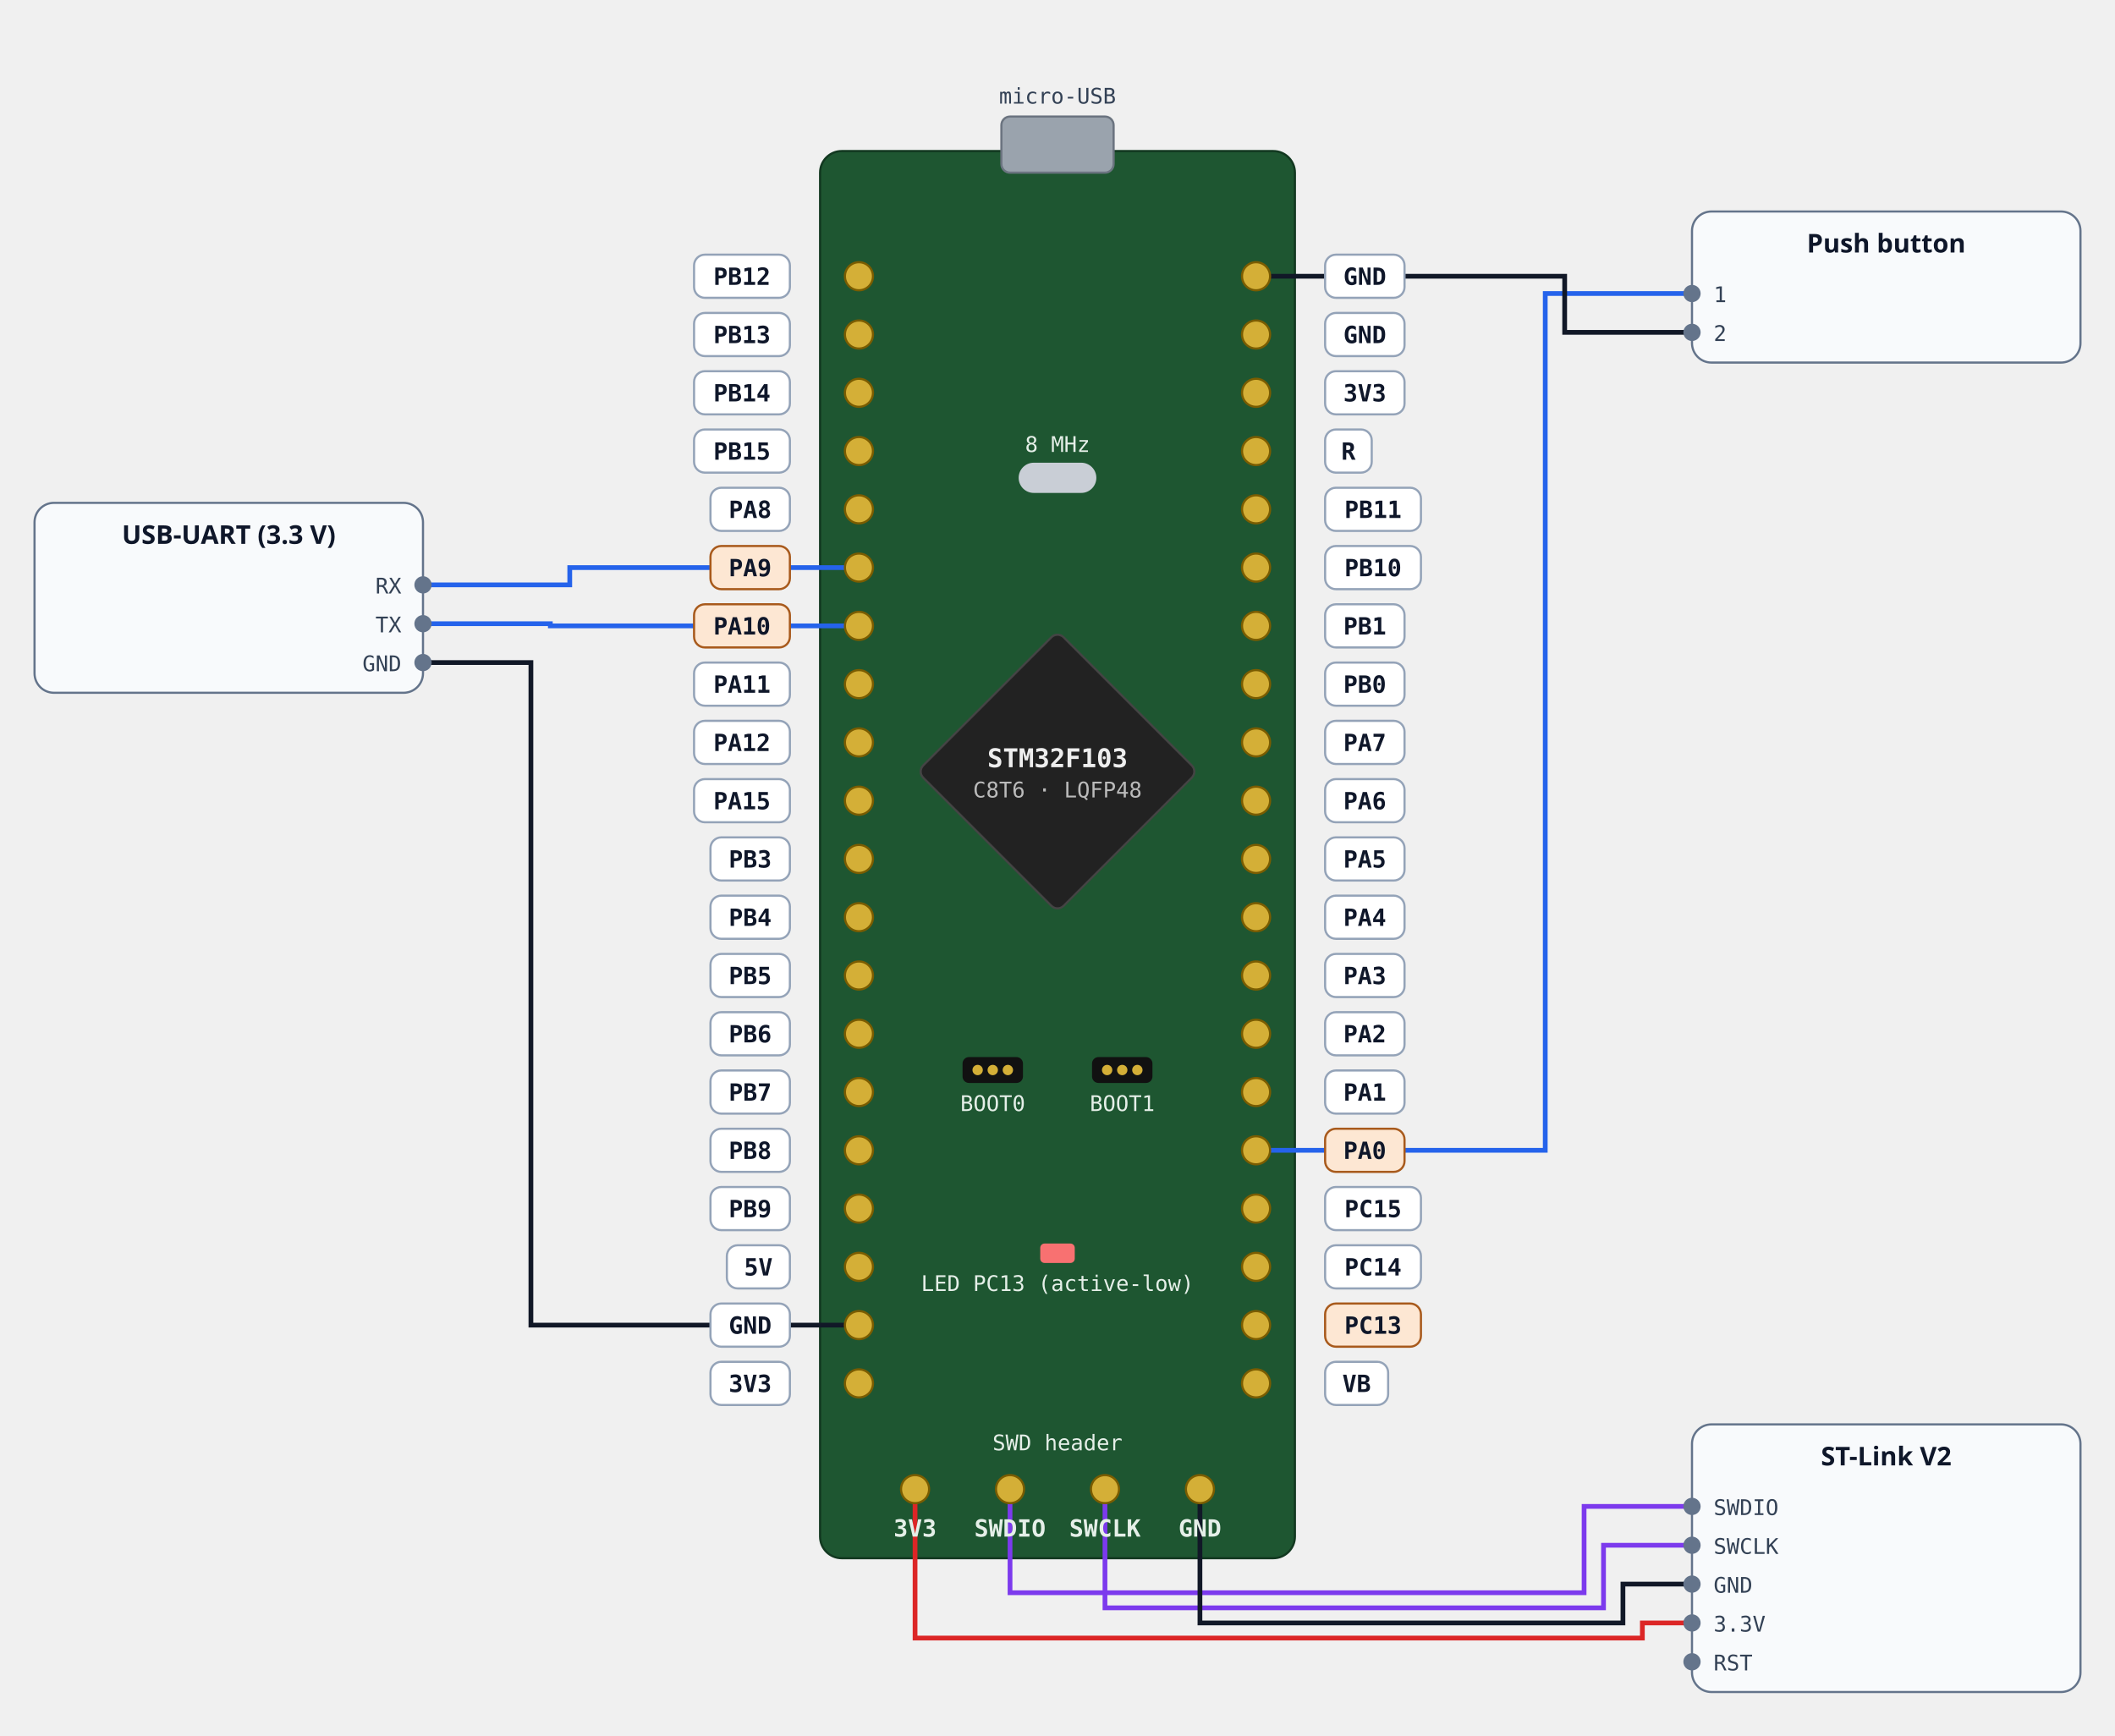
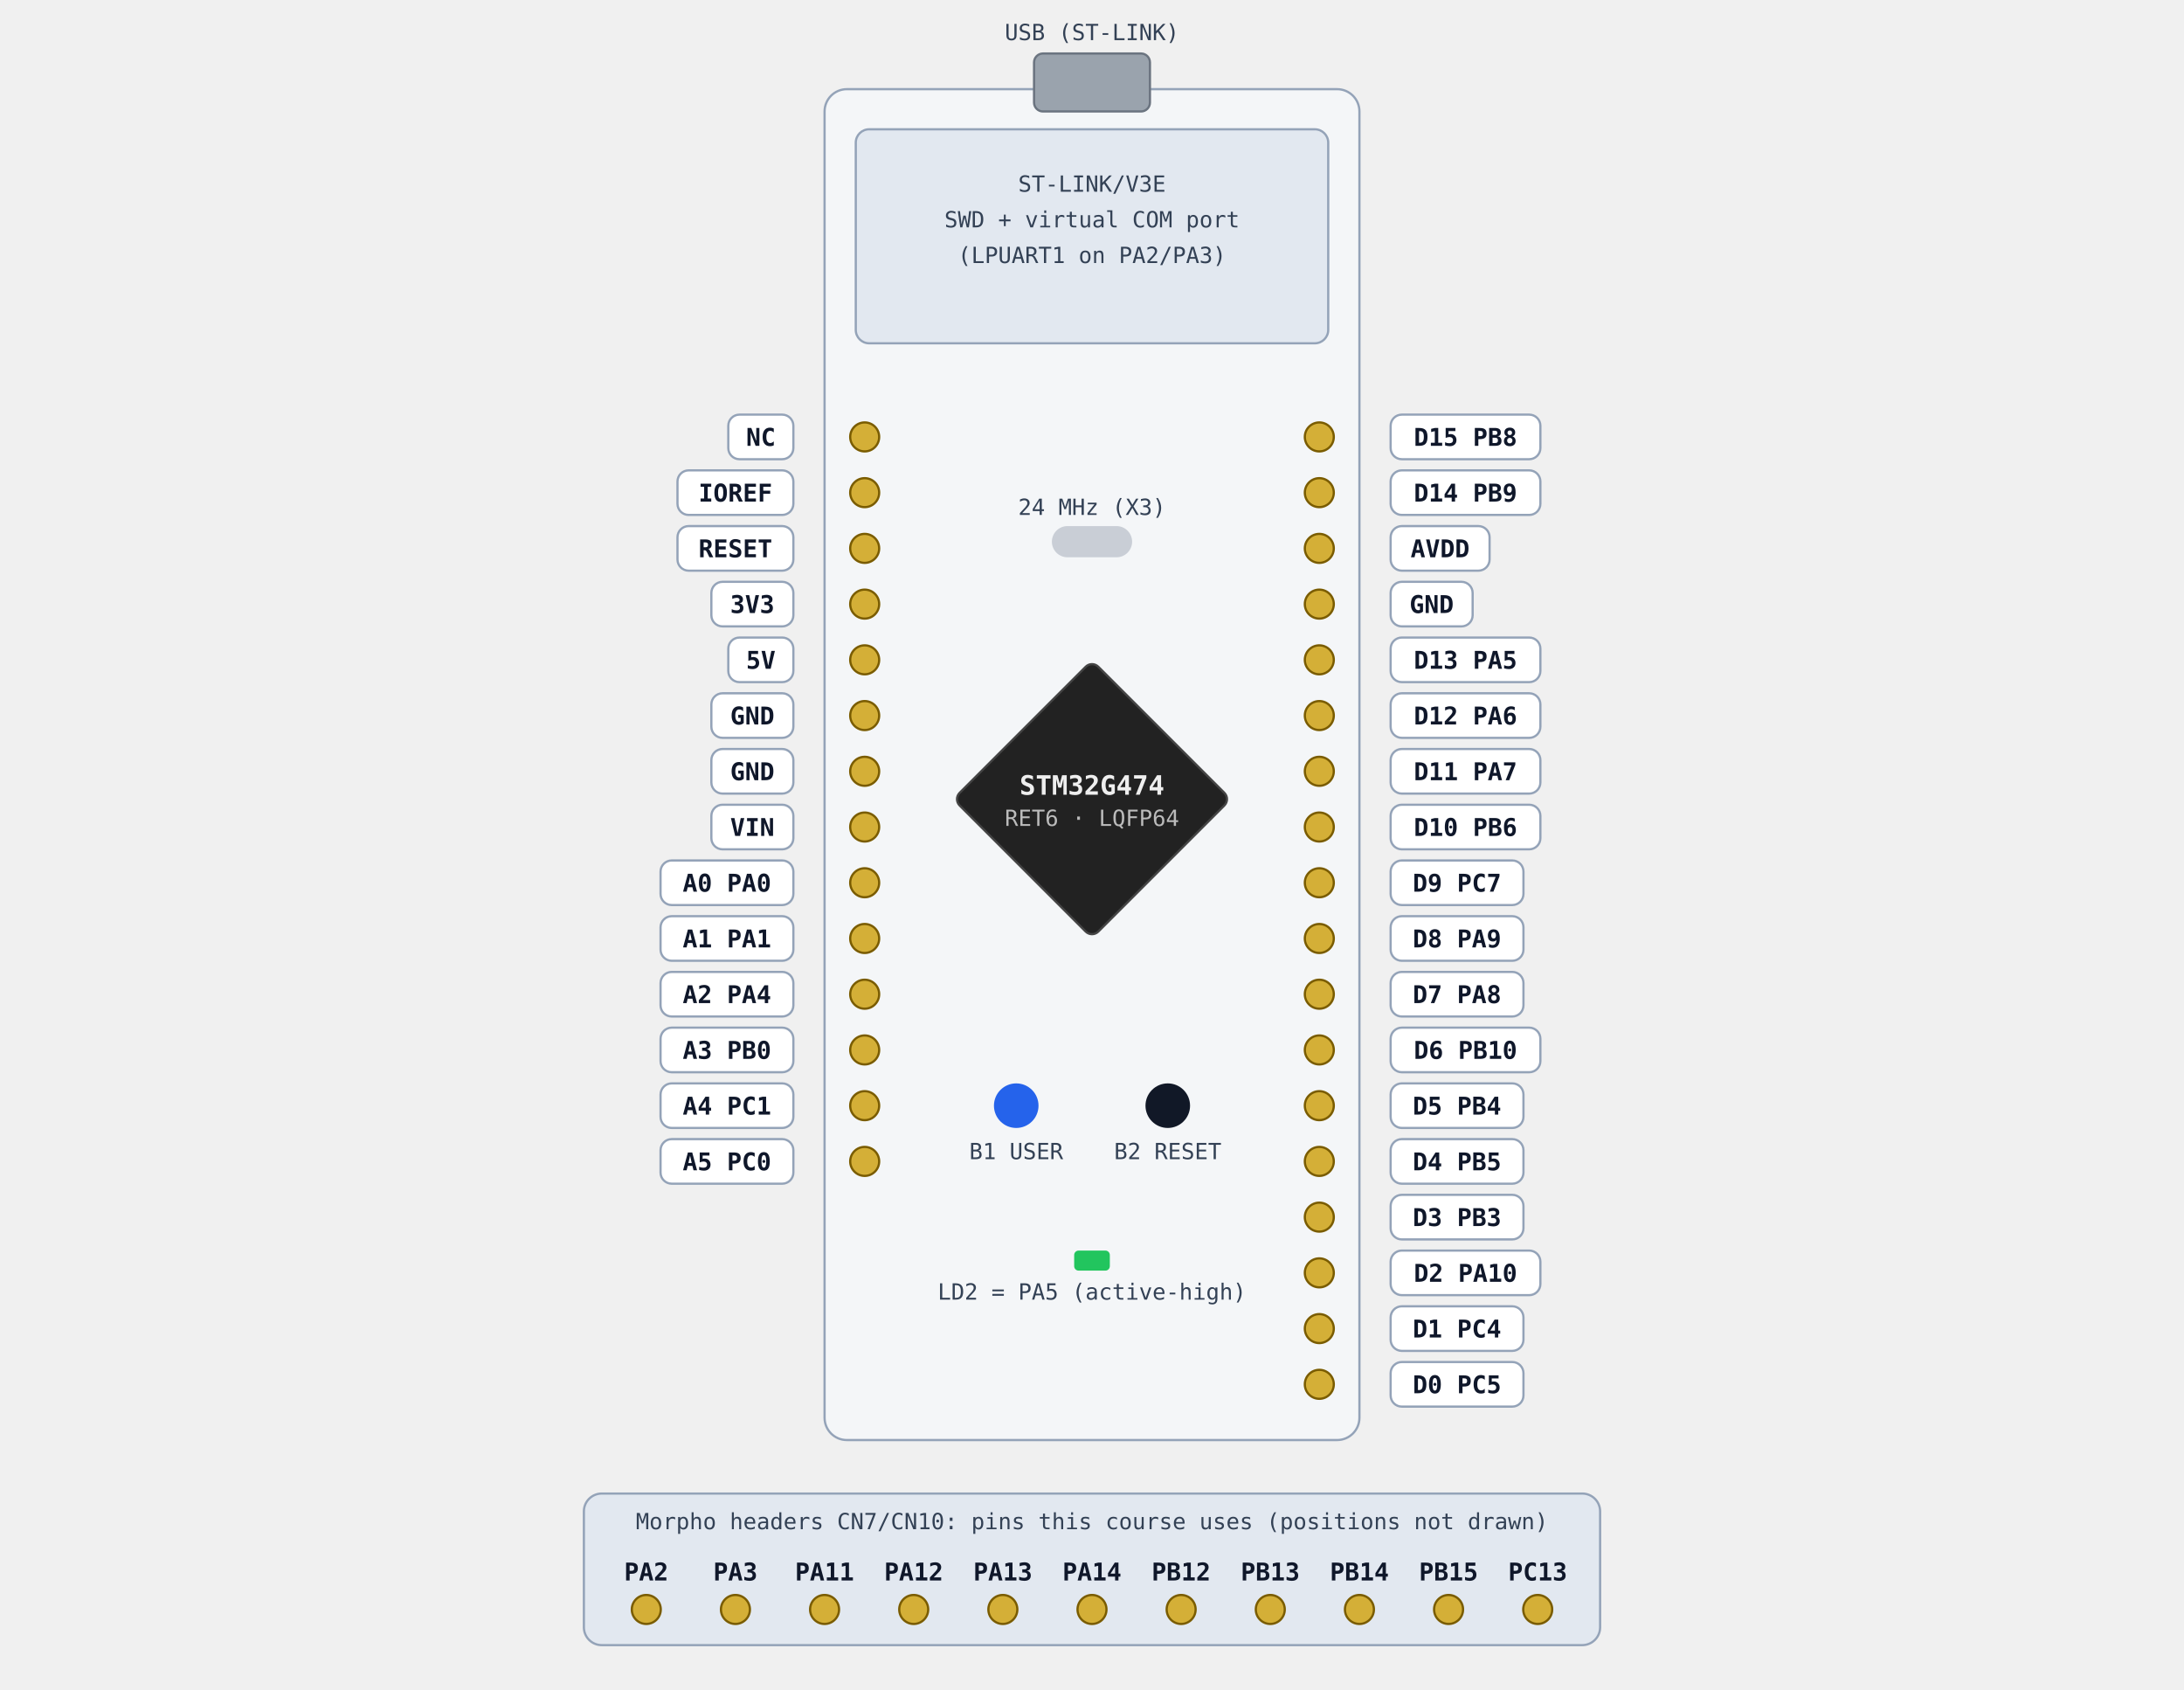
- <svg xmlns="http://www.w3.org/2000/svg" class="po-svg" viewBox="0 0 980 804" role="img" aria-label="Example 12: USB-UART for updates, optional button on PA0 (stay in the bootloader)">
-   <style>text{font-family:Inter,Segoe UI,Arial,sans-serif}.po-board{fill:#1e5631;stroke:#123820}.po-usb{fill:#9aa3ad;stroke:#6b7480}
+ <svg xmlns="http://www.w3.org/2000/svg" class="po-svg" viewBox="0 0 980 758" role="img" aria-label="Example 12: updates over the virtual COM port; hold B1 at reset to stay in the bootloader">
+   <style>text{font-family:Inter,Segoe UI,Arial,sans-serif}.po-board{fill:#f4f6f8;stroke:#94a3b8}.po-usb{fill:#9aa3ad;stroke:#6b7480}
+ .po-stlink,.po-morpho{fill:#e2e8f0;stroke:#94a3b8}.po-btn.b1{fill:#2563eb}.po-btn.b2{fill:#111827}
.po-chip{fill:#222;stroke:#444}.po-chip-lbl{fill:#eee;font:700 12px monospace}.po-chip-sub{fill:#bbb;font:10px monospace}
- .po-xtal{fill:#c9ced6}.po-jumper rect{fill:#111}.po-jumper circle{fill:#d4af37}.po-led rect{fill:#f87171}
- .po-part-lbl{fill:#e5efe8;font:10px monospace}.po-usb-lbl{fill:#334155;font:10px monospace}.po-name.po-swd{fill:#e5efe8}.po-dot{fill:#d4af37;stroke:#7a5c00}.po-tag{fill:#fff;stroke:#94a3b8}
+ .po-xtal{fill:#c9ced6}.po-led rect{fill:#22c55e}
+ .po-part-lbl{fill:#334155;font:10px monospace}.po-usb-lbl{fill:#334155;font:10px monospace}.po-name.po-swd{fill:#0f172a}.po-dot{fill:#d4af37;stroke:#7a5c00}.po-tag{fill:#fff;stroke:#94a3b8}
.po-name{fill:#0f172a;font:700 11px monospace}.po-fn{fill:#475569;font:10px monospace}.po-pin.hl .po-tag{fill:#fde7d3;stroke:#a85a1c}
.po-ext rect{fill:#f8fafc;stroke:#64748b}.po-ext-title{fill:#0f172a;font:700 12px sans-serif}.po-ext-pin{fill:#64748b}
.po-ext-lbl{fill:#334155;font:10px monospace}.po-wire{fill:none;stroke-width:2.2;stroke:#2563eb}.po-wire.k-power{stroke:#dc2626}
.po-wire.k-ground{stroke:#111827}.po-wire.k-swd{stroke:#7c3aed}</style>
-   <rect class="po-board" x="380" y="70" width="220" height="652" rx="10" />
-   <rect class="po-usb" x="464" y="54" width="52" height="26" rx="4" />
-   <text class="po-usb-lbl" x="490" y="48" text-anchor="middle">micro-USB</text>
-   <g transform="rotate(45 490 357.5)">
-     <rect class="po-chip" x="444" y="311.5" width="92" height="92" rx="4" />
-   </g>
-   <text class="po-chip-lbl" x="490" y="355.5" text-anchor="middle">STM32F103</text>
-   <text class="po-chip-sub" x="490" y="369.5" text-anchor="middle">C8T6 · LQFP48</text>
-   <rect class="po-xtal" x="472" y="214.4" width="36" height="14" rx="7" />
-   <text class="po-part-lbl" x="490" y="209.4" text-anchor="middle">8 MHz</text>
-   <g class="po-jumper">
-     <rect x="446" y="489.8" width="28" height="12" rx="3" />
-     <circle cx="453" cy="495.8" r="2.4" />
-     <circle cx="460" cy="495.8" r="2.4" />
-     <circle cx="467" cy="495.8" r="2.4" />
-   </g>
-   <text class="po-part-lbl" x="460" y="514.8" text-anchor="middle">BOOT0</text>
-   <g class="po-jumper">
-     <rect x="506" y="489.8" width="28" height="12" rx="3" />
-     <circle cx="513" cy="495.8" r="2.4" />
-     <circle cx="520" cy="495.8" r="2.4" />
-     <circle cx="527" cy="495.8" r="2.4" />
-   </g>
-   <text class="po-part-lbl" x="520" y="514.8" text-anchor="middle">BOOT1</text>
+   <rect class="po-board" x="370" y="40" width="240" height="606" rx="10" />
+   <rect class="po-usb" x="464" y="24" width="52" height="26" rx="4" />
+   <text class="po-usb-lbl" x="490" y="18" text-anchor="middle">USB (ST-LINK)</text>
+   <rect class="po-stlink" x="384" y="58" width="212" height="96" rx="6" />
+   <text class="po-part-lbl" x="490" y="86" text-anchor="middle">ST-LINK/V3E</text>
+   <text class="po-part-lbl" x="490" y="102" text-anchor="middle">SWD + virtual COM port</text>
+   <text class="po-part-lbl" x="490" y="118" text-anchor="middle">(LPUART1 on PA2/PA3)</text>
+   <g transform="rotate(45 490 358.5)">
+     <rect class="po-chip" x="446" y="314.5" width="88" height="88" rx="4" />
+   </g>
+   <text class="po-chip-lbl" x="490" y="356.5" text-anchor="middle">STM32G474</text>
+   <text class="po-chip-sub" x="490" y="370.5" text-anchor="middle">RET6 · LQFP64</text>
+   <rect class="po-xtal" x="472" y="236" width="36" height="14" rx="7" />
+   <text class="po-part-lbl" x="490" y="231" text-anchor="middle">24 MHz (X3)</text>
+   <circle class="po-btn b1" cx="456" cy="496" r="10" />
+   <text class="po-part-lbl" x="456" y="520" text-anchor="middle">B1 USER</text>
+   <circle class="po-btn b2" cx="524" cy="496" r="10" />
+   <text class="po-part-lbl" x="524" y="520" text-anchor="middle">B2 RESET</text>
  <g class="po-led">
-     <rect x="482" y="576.2" width="16" height="9" rx="2" />
-   </g>
-   <text class="po-part-lbl" x="490" y="598.2" text-anchor="middle">LED PC13 (active-low)</text>
-   <text class="po-part-lbl" x="490" y="672" text-anchor="middle">SWD header</text>
-   <path class="po-wire k-signal" d="M398,263 H264 V271 H196" />
-   <path class="po-wire k-signal" d="M398,290 H255 V289 H196" />
-   <path class="po-wire k-ground" d="M398,614 H246 V307 H196" />
-   <path class="po-wire k-signal" d="M582,533 H716 V136 H784" />
-   <path class="po-wire k-ground" d="M582,128 H725 V154 H784" />
-   <path class="po-wire k-swd" d="M468,690 V738 H734 V698 H784" />
-   <path class="po-wire k-swd" d="M512,690 V745 H743 V716 H784" />
-   <path class="po-wire k-ground" d="M556,690 V752 H752 V734 H784" />
-   <path class="po-wire k-power" d="M424,690 V759 H761 V752 H784" />
-   <g class="po-pin c-ft" data-pin="PB12" tabindex="0" role="button" aria-label="PB12" data-tip="PB12 — SPI2_NSS, I2C2_SMBA, USART3_CK, TIM1_BKIN">
-     <circle class="po-dot" cx="398" cy="128" r="6.5" />
-     <rect class="po-tag" x="321.6" y="118" width="44.4" height="20" rx="5" />
-     <text class="po-name" x="343.8" y="132" text-anchor="middle">PB12</text>
-   </g>
-   <g class="po-pin c-ft" data-pin="PB13" tabindex="0" role="button" aria-label="PB13" data-tip="PB13 — SPI2_SCK, USART3_CTS, TIM1_CH1N">
-     <circle class="po-dot" cx="398" cy="155" r="6.5" />
-     <rect class="po-tag" x="321.6" y="145" width="44.4" height="20" rx="5" />
-     <text class="po-name" x="343.8" y="159" text-anchor="middle">PB13</text>
-   </g>
-   <g class="po-pin c-ft" data-pin="PB14" tabindex="0" role="button" aria-label="PB14" data-tip="PB14 — SPI2_MISO, USART3_RTS, TIM1_CH2N">
-     <circle class="po-dot" cx="398" cy="182" r="6.5" />
-     <rect class="po-tag" x="321.6" y="172" width="44.4" height="20" rx="5" />
-     <text class="po-name" x="343.8" y="186" text-anchor="middle">PB14</text>
-   </g>
-   <g class="po-pin c-ft" data-pin="PB15" tabindex="0" role="button" aria-label="PB15" data-tip="PB15 — SPI2_MOSI, TIM1_CH3N">
-     <circle class="po-dot" cx="398" cy="209" r="6.5" />
-     <rect class="po-tag" x="321.6" y="199" width="44.4" height="20" rx="5" />
-     <text class="po-name" x="343.8" y="213" text-anchor="middle">PB15</text>
-   </g>
-   <g class="po-pin c-ft" data-pin="PA8" tabindex="0" role="button" aria-label="PA8" data-tip="PA8 — USART1_CK, TIM1_CH1, MCO">
-     <circle class="po-dot" cx="398" cy="236" r="6.5" />
-     <rect class="po-tag" x="329.2" y="226" width="36.8" height="20" rx="5" />
-     <text class="po-name" x="347.6" y="240" text-anchor="middle">PA8</text>
-   </g>
-   <g class="po-pin c-ft hl" data-pin="PA9" tabindex="0" role="button" aria-label="PA9" data-tip="PA9 — USART1_TX, TIM1_CH2">
-     <circle class="po-dot" cx="398" cy="263" r="6.5" />
-     <rect class="po-tag" x="329.2" y="253" width="36.8" height="20" rx="5" />
-     <text class="po-name" x="347.6" y="267" text-anchor="middle">PA9</text>
-   </g>
-   <g class="po-pin c-ft hl" data-pin="PA10" tabindex="0" role="button" aria-label="PA10" data-tip="PA10 — USART1_RX, TIM1_CH3">
-     <circle class="po-dot" cx="398" cy="290" r="6.5" />
-     <rect class="po-tag" x="321.6" y="280" width="44.4" height="20" rx="5" />
-     <text class="po-name" x="343.8" y="294" text-anchor="middle">PA10</text>
-   </g>
-   <g class="po-pin c-ft" data-pin="PA11" tabindex="0" role="button" aria-label="PA11" data-tip="PA11 — USART1_CTS, USBDM, CAN_RX, TIM1_CH4">
-     <circle class="po-dot" cx="398" cy="317" r="6.5" />
-     <rect class="po-tag" x="321.6" y="307" width="44.4" height="20" rx="5" />
-     <text class="po-name" x="343.8" y="321" text-anchor="middle">PA11</text>
-   </g>
-   <g class="po-pin c-ft" data-pin="PA12" tabindex="0" role="button" aria-label="PA12" data-tip="PA12 — USART1_RTS, USBDP, CAN_TX, TIM1_ETR">
-     <circle class="po-dot" cx="398" cy="344" r="6.5" />
-     <rect class="po-tag" x="321.6" y="334" width="44.4" height="20" rx="5" />
-     <text class="po-name" x="343.8" y="348" text-anchor="middle">PA12</text>
-   </g>
-   <g class="po-pin c-ft" data-pin="PA15" tabindex="0" role="button" aria-label="PA15" data-tip="PA15 — JTDI">
-     <circle class="po-dot" cx="398" cy="371" r="6.5" />
-     <rect class="po-tag" x="321.6" y="361" width="44.4" height="20" rx="5" />
-     <text class="po-name" x="343.8" y="375" text-anchor="middle">PA15</text>
-   </g>
-   <g class="po-pin c-ft" data-pin="PB3" tabindex="0" role="button" aria-label="PB3" data-tip="PB3 — JTDO, TRACESWO">
-     <circle class="po-dot" cx="398" cy="398" r="6.5" />
-     <rect class="po-tag" x="329.2" y="388" width="36.8" height="20" rx="5" />
-     <text class="po-name" x="347.6" y="402" text-anchor="middle">PB3</text>
-   </g>
-   <g class="po-pin c-ft" data-pin="PB4" tabindex="0" role="button" aria-label="PB4" data-tip="PB4 — NJTRST">
-     <circle class="po-dot" cx="398" cy="425" r="6.5" />
-     <rect class="po-tag" x="329.2" y="415" width="36.8" height="20" rx="5" />
-     <text class="po-name" x="347.6" y="429" text-anchor="middle">PB4</text>
-   </g>
-   <g class="po-pin c-nft" data-pin="PB5" tabindex="0" role="button" aria-label="PB5" data-tip="PB5 — I2C1_SMBA">
-     <circle class="po-dot" cx="398" cy="452" r="6.5" />
-     <rect class="po-tag" x="329.2" y="442" width="36.8" height="20" rx="5" />
-     <text class="po-name" x="347.6" y="456" text-anchor="middle">PB5</text>
-   </g>
-   <g class="po-pin c-ft" data-pin="PB6" tabindex="0" role="button" aria-label="PB6" data-tip="PB6 — I2C1_SCL, TIM4_CH1">
-     <circle class="po-dot" cx="398" cy="479" r="6.5" />
-     <rect class="po-tag" x="329.2" y="469" width="36.8" height="20" rx="5" />
-     <text class="po-name" x="347.6" y="483" text-anchor="middle">PB6</text>
-   </g>
-   <g class="po-pin c-ft" data-pin="PB7" tabindex="0" role="button" aria-label="PB7" data-tip="PB7 — I2C1_SDA, TIM4_CH2">
-     <circle class="po-dot" cx="398" cy="506" r="6.5" />
-     <rect class="po-tag" x="329.2" y="496" width="36.8" height="20" rx="5" />
-     <text class="po-name" x="347.6" y="510" text-anchor="middle">PB7</text>
-   </g>
-   <g class="po-pin c-ft" data-pin="PB8" tabindex="0" role="button" aria-label="PB8" data-tip="PB8 — TIM4_CH3">
-     <circle class="po-dot" cx="398" cy="533" r="6.5" />
-     <rect class="po-tag" x="329.2" y="523" width="36.8" height="20" rx="5" />
-     <text class="po-name" x="347.6" y="537" text-anchor="middle">PB8</text>
-   </g>
-   <g class="po-pin c-ft" data-pin="PB9" tabindex="0" role="button" aria-label="PB9" data-tip="PB9 — TIM4_CH4">
-     <circle class="po-dot" cx="398" cy="560" r="6.5" />
-     <rect class="po-tag" x="329.2" y="550" width="36.8" height="20" rx="5" />
-     <text class="po-name" x="347.6" y="564" text-anchor="middle">PB9</text>
-   </g>
-   <g class="po-pin c-power" data-pin="5V" tabindex="0" role="button" aria-label="5V" data-tip="5V — From USB (through a diode on most boards) or an external 5 V supply. Never connect two supplies at once.">
-     <circle class="po-dot" cx="398" cy="587" r="6.5" />
-     <rect class="po-tag" x="336.8" y="577" width="29.2" height="20" rx="5" />
-     <text class="po-name" x="351.4" y="591" text-anchor="middle">5V</text>
+     <rect x="482" y="561" width="16" height="9" rx="2" />
+   </g>
+   <text class="po-part-lbl" x="490" y="583" text-anchor="middle">LD2 = PA5 (active-high)</text>
+   <rect class="po-morpho" x="262" y="670" width="456" height="68" rx="8" />
+   <text class="po-part-lbl" x="490" y="686" text-anchor="middle">Morpho headers CN7/CN10: pins this course uses (positions not drawn)</text>
+   <g class="po-pin c-control" data-pin="NC" tabindex="0" role="button" aria-label="NC" data-tip="NC — Not connected.">
+     <circle class="po-dot" cx="388" cy="196" r="6.5" />
+     <rect class="po-tag" x="326.8" y="186" width="29.2" height="20" rx="5" />
+     <text class="po-name" x="341.4" y="200" text-anchor="middle">NC</text>
+   </g>
+   <g class="po-pin c-power" data-pin="IOREF" tabindex="0" role="button" aria-label="IOREF" data-tip="IOREF — I/O reference voltage for shields: 3.3 V on this board.">
+     <circle class="po-dot" cx="388" cy="221" r="6.5" />
+     <rect class="po-tag" x="304" y="211" width="52" height="20" rx="5" />
+     <text class="po-name" x="330" y="225" text-anchor="middle">IOREF</text>
+   </g>
+   <g class="po-pin c-control" data-pin="RESET" tabindex="0" role="button" aria-label="RESET" data-tip="RESET — NRST: pull low to reset the STM32. The black B2 button does the same.">
+     <circle class="po-dot" cx="388" cy="246" r="6.5" />
+     <rect class="po-tag" x="304" y="236" width="52" height="20" rx="5" />
+     <text class="po-name" x="330" y="250" text-anchor="middle">RESET</text>
+   </g>
+   <g class="po-pin c-power" data-pin="3V3" tabindex="0" role="button" aria-label="3V3" data-tip="3V3 — 3.3 V from the board's regulator. Power 3.3 V modules from here.">
+     <circle class="po-dot" cx="388" cy="271" r="6.5" />
+     <rect class="po-tag" x="319.2" y="261" width="36.8" height="20" rx="5" />
+     <text class="po-name" x="337.6" y="275" text-anchor="middle">3V3</text>
+   </g>
+   <g class="po-pin c-power" data-pin="5V" tabindex="0" role="button" aria-label="5V" data-tip="5V — 5 V rail. Where it comes from (ST-LINK USB or an external supply) depends on the power jumper; see UM2505.">
+     <circle class="po-dot" cx="388" cy="296" r="6.5" />
+     <rect class="po-tag" x="326.8" y="286" width="29.2" height="20" rx="5" />
+     <text class="po-name" x="341.4" y="300" text-anchor="middle">5V</text>
  </g>
  <g class="po-pin c-ground" data-pin="GND" tabindex="0" role="button" aria-label="GND" data-tip="GND — ">
-     <circle class="po-dot" cx="398" cy="614" r="6.5" />
-     <rect class="po-tag" x="329.2" y="604" width="36.8" height="20" rx="5" />
-     <text class="po-name" x="347.6" y="618" text-anchor="middle">GND</text>
-   </g>
-   <g class="po-pin c-power" data-pin="3V3" tabindex="0" role="button" aria-label="3V3" data-tip="3V3 — Regulator output. The ST-Link 3.3 V pin can power the board for flashing.">
-     <circle class="po-dot" cx="398" cy="641" r="6.5" />
-     <rect class="po-tag" x="329.2" y="631" width="36.8" height="20" rx="5" />
-     <text class="po-name" x="347.6" y="645" text-anchor="middle">3V3</text>
+     <circle class="po-dot" cx="388" cy="321" r="6.5" />
+     <rect class="po-tag" x="319.2" y="311" width="36.8" height="20" rx="5" />
+     <text class="po-name" x="337.6" y="325" text-anchor="middle">GND</text>
  </g>
  <g class="po-pin c-ground" data-pin="GND" tabindex="0" role="button" aria-label="GND" data-tip="GND — ">
-     <circle class="po-dot" cx="582" cy="128" r="6.5" />
-     <rect class="po-tag" x="614" y="118" width="36.8" height="20" rx="5" />
-     <text class="po-name" x="632.4" y="132" text-anchor="middle">GND</text>
+     <circle class="po-dot" cx="388" cy="346" r="6.5" />
+     <rect class="po-tag" x="319.2" y="336" width="36.8" height="20" rx="5" />
+     <text class="po-name" x="337.6" y="350" text-anchor="middle">GND</text>
+   </g>
+   <g class="po-pin c-power" data-pin="VIN" tabindex="0" role="button" aria-label="VIN" data-tip="VIN — External supply input. Check UM2505 for the allowed range before you use it.">
+     <circle class="po-dot" cx="388" cy="371" r="6.5" />
+     <rect class="po-tag" x="319.2" y="361" width="36.8" height="20" rx="5" />
+     <text class="po-name" x="337.6" y="375" text-anchor="middle">VIN</text>
+   </g>
+   <g class="po-pin c-adc" data-pin="PA0" tabindex="0" role="button" aria-label="A0 PA0" data-tip="PA0 — TIM2_CH1, TIM5_CH1, USART2_CTS, USART2_NSS, COMP1_OUT, TIM8_BKIN">
+     <circle class="po-dot" cx="388" cy="396" r="6.5" />
+     <rect class="po-tag" x="296.4" y="386" width="59.6" height="20" rx="5" />
+     <text class="po-name" x="326.2" y="400" text-anchor="middle">A0 PA0</text>
+   </g>
+   <g class="po-pin c-adc" data-pin="PA1" tabindex="0" role="button" aria-label="A1 PA1" data-tip="PA1 — RTC_REFIN, TIM2_CH2, TIM5_CH2, USART2_DE, USART2_RTS, TIM15_CH1N">
+     <circle class="po-dot" cx="388" cy="421" r="6.5" />
+     <rect class="po-tag" x="296.4" y="411" width="59.6" height="20" rx="5" />
+     <text class="po-name" x="326.2" y="425" text-anchor="middle">A1 PA1</text>
+   </g>
+   <g class="po-pin c-adc" data-pin="PA4" tabindex="0" role="button" aria-label="A2 PA4" data-tip="PA4 — TIM3_CH2, SPI1_NSS, I2S3_WS, SPI3_NSS, USART2_CK, SAI1_FS_B">
+     <circle class="po-dot" cx="388" cy="446" r="6.5" />
+     <rect class="po-tag" x="296.4" y="436" width="59.6" height="20" rx="5" />
+     <text class="po-name" x="326.2" y="450" text-anchor="middle">A2 PA4</text>
+   </g>
+   <g class="po-pin c-adc" data-pin="PB0" tabindex="0" role="button" aria-label="A3 PB0" data-tip="PB0 — TIM3_CH3, TIM8_CH2N, TIM1_CH2N, QUADSPI1_BK1_IO1, HRTIM1_FLT5, UCPD1_FRSTX1">
+     <circle class="po-dot" cx="388" cy="471" r="6.5" />
+     <rect class="po-tag" x="296.4" y="461" width="59.6" height="20" rx="5" />
+     <text class="po-name" x="326.2" y="475" text-anchor="middle">A3 PB0</text>
+   </g>
+   <g class="po-pin c-adc" data-pin="PC1" tabindex="0" role="button" aria-label="A4 PC1" data-tip="PC1 — LPTIM1_OUT, TIM1_CH2, LPUART1_TX, QUADSPI1_BK2_IO0, SAI1_SD_A, EVENTOUT">
+     <circle class="po-dot" cx="388" cy="496" r="6.5" />
+     <rect class="po-tag" x="296.4" y="486" width="59.6" height="20" rx="5" />
+     <text class="po-name" x="326.2" y="500" text-anchor="middle">A4 PC1</text>
+   </g>
+   <g class="po-pin c-adc" data-pin="PC0" tabindex="0" role="button" aria-label="A5 PC0" data-tip="PC0 — LPTIM1_IN1, TIM1_CH1, LPUART1_RX, EVENTOUT">
+     <circle class="po-dot" cx="388" cy="521" r="6.5" />
+     <rect class="po-tag" x="296.4" y="511" width="59.6" height="20" rx="5" />
+     <text class="po-name" x="326.2" y="525" text-anchor="middle">A5 PC0</text>
+   </g>
+   <g class="po-pin c-dig warn" data-pin="PB8" tabindex="0" role="button" aria-label="D15 PB8" data-tip="PB8 — TIM16_CH1, TIM4_CH3, SAI1_CK1, I2C1_SCL, USART3_RX, COMP1_OUT">
+     <circle class="po-dot" cx="592" cy="196" r="6.5" />
+     <rect class="po-tag" x="624" y="186" width="67.2" height="20" rx="5" />
+     <text class="po-name" x="657.6" y="200" text-anchor="middle">D15 PB8</text>
+   </g>
+   <g class="po-pin c-dig" data-pin="PB9" tabindex="0" role="button" aria-label="D14 PB9" data-tip="PB9 — TIM17_CH1, TIM4_CH4, SAI1_D2, I2C1_SDA, IR_OUT, USART3_TX">
+     <circle class="po-dot" cx="592" cy="221" r="6.5" />
+     <rect class="po-tag" x="624" y="211" width="67.2" height="20" rx="5" />
+     <text class="po-name" x="657.6" y="225" text-anchor="middle">D14 PB9</text>
+   </g>
+   <g class="po-pin c-power" data-pin="AVDD" tabindex="0" role="button" aria-label="AVDD" data-tip="AVDD — Analog supply reference (the AREF position of an Arduino header).">
+     <circle class="po-dot" cx="592" cy="246" r="6.5" />
+     <rect class="po-tag" x="624" y="236" width="44.4" height="20" rx="5" />
+     <text class="po-name" x="646.2" y="250" text-anchor="middle">AVDD</text>
  </g>
  <g class="po-pin c-ground" data-pin="GND" tabindex="0" role="button" aria-label="GND" data-tip="GND — ">
-     <circle class="po-dot" cx="582" cy="155" r="6.5" />
-     <rect class="po-tag" x="614" y="145" width="36.8" height="20" rx="5" />
-     <text class="po-name" x="632.4" y="159" text-anchor="middle">GND</text>
-   </g>
-   <g class="po-pin c-power" data-pin="3V3" tabindex="0" role="button" aria-label="3V3" data-tip="3V3 — Regulator output. The ST-Link 3.3 V pin can power the board for flashing.">
-     <circle class="po-dot" cx="582" cy="182" r="6.5" />
-     <rect class="po-tag" x="614" y="172" width="36.8" height="20" rx="5" />
-     <text class="po-name" x="632.4" y="186" text-anchor="middle">3V3</text>
-   </g>
-   <g class="po-pin c-control" data-pin="R" tabindex="0" role="button" aria-label="R" data-tip="R — NRST: pull low to reset. Connect it to the ST-Link RST pin for connect-under-reset.">
-     <circle class="po-dot" cx="582" cy="209" r="6.5" />
-     <rect class="po-tag" x="614" y="199" width="21.6" height="20" rx="5" />
-     <text class="po-name" x="624.8" y="213" text-anchor="middle">R</text>
-   </g>
-   <g class="po-pin c-ft" data-pin="PB11" tabindex="0" role="button" aria-label="PB11" data-tip="PB11 — I2C2_SDA, USART3_RX">
-     <circle class="po-dot" cx="582" cy="236" r="6.5" />
-     <rect class="po-tag" x="614" y="226" width="44.4" height="20" rx="5" />
-     <text class="po-name" x="636.2" y="240" text-anchor="middle">PB11</text>
-   </g>
-   <g class="po-pin c-ft" data-pin="PB10" tabindex="0" role="button" aria-label="PB10" data-tip="PB10 — I2C2_SCL, USART3_TX">
-     <circle class="po-dot" cx="582" cy="263" r="6.5" />
-     <rect class="po-tag" x="614" y="253" width="44.4" height="20" rx="5" />
-     <text class="po-name" x="636.2" y="267" text-anchor="middle">PB10</text>
-   </g>
-   <g class="po-pin c-nft" data-pin="PB1" tabindex="0" role="button" aria-label="PB1" data-tip="PB1 — ADC12_IN9, TIM3_CH4">
-     <circle class="po-dot" cx="582" cy="290" r="6.5" />
-     <rect class="po-tag" x="614" y="280" width="36.8" height="20" rx="5" />
-     <text class="po-name" x="632.4" y="294" text-anchor="middle">PB1</text>
-   </g>
-   <g class="po-pin c-nft" data-pin="PB0" tabindex="0" role="button" aria-label="PB0" data-tip="PB0 — ADC12_IN8, TIM3_CH3">
-     <circle class="po-dot" cx="582" cy="317" r="6.5" />
-     <rect class="po-tag" x="614" y="307" width="36.8" height="20" rx="5" />
-     <text class="po-name" x="632.4" y="321" text-anchor="middle">PB0</text>
-   </g>
-   <g class="po-pin c-nft" data-pin="PA7" tabindex="0" role="button" aria-label="PA7" data-tip="PA7 — SPI1_MOSI, ADC12_IN7, TIM3_CH2">
-     <circle class="po-dot" cx="582" cy="344" r="6.5" />
-     <rect class="po-tag" x="614" y="334" width="36.8" height="20" rx="5" />
-     <text class="po-name" x="632.4" y="348" text-anchor="middle">PA7</text>
-   </g>
-   <g class="po-pin c-nft" data-pin="PA6" tabindex="0" role="button" aria-label="PA6" data-tip="PA6 — SPI1_MISO, ADC12_IN6, TIM3_CH1">
-     <circle class="po-dot" cx="582" cy="371" r="6.5" />
-     <rect class="po-tag" x="614" y="361" width="36.8" height="20" rx="5" />
-     <text class="po-name" x="632.4" y="375" text-anchor="middle">PA6</text>
-   </g>
-   <g class="po-pin c-nft" data-pin="PA5" tabindex="0" role="button" aria-label="PA5" data-tip="PA5 — SPI1_SCK, ADC12_IN5">
-     <circle class="po-dot" cx="582" cy="398" r="6.5" />
-     <rect class="po-tag" x="614" y="388" width="36.8" height="20" rx="5" />
-     <text class="po-name" x="632.4" y="402" text-anchor="middle">PA5</text>
-   </g>
-   <g class="po-pin c-nft" data-pin="PA4" tabindex="0" role="button" aria-label="PA4" data-tip="PA4 — SPI1_NSS, USART2_CK, ADC12_IN4">
-     <circle class="po-dot" cx="582" cy="425" r="6.5" />
-     <rect class="po-tag" x="614" y="415" width="36.8" height="20" rx="5" />
-     <text class="po-name" x="632.4" y="429" text-anchor="middle">PA4</text>
-   </g>
-   <g class="po-pin c-nft" data-pin="PA3" tabindex="0" role="button" aria-label="PA3" data-tip="PA3 — USART2_RX, ADC12_IN3, TIM2_CH4">
-     <circle class="po-dot" cx="582" cy="452" r="6.5" />
-     <rect class="po-tag" x="614" y="442" width="36.8" height="20" rx="5" />
-     <text class="po-name" x="632.4" y="456" text-anchor="middle">PA3</text>
-   </g>
-   <g class="po-pin c-nft" data-pin="PA2" tabindex="0" role="button" aria-label="PA2" data-tip="PA2 — USART2_TX, ADC12_IN2, TIM2_CH3">
-     <circle class="po-dot" cx="582" cy="479" r="6.5" />
-     <rect class="po-tag" x="614" y="469" width="36.8" height="20" rx="5" />
-     <text class="po-name" x="632.4" y="483" text-anchor="middle">PA2</text>
-   </g>
-   <g class="po-pin c-nft" data-pin="PA1" tabindex="0" role="button" aria-label="PA1" data-tip="PA1 — USART2_RTS, ADC12_IN1, TIM2_CH2">
-     <circle class="po-dot" cx="582" cy="506" r="6.5" />
-     <rect class="po-tag" x="614" y="496" width="36.8" height="20" rx="5" />
-     <text class="po-name" x="632.4" y="510" text-anchor="middle">PA1</text>
-   </g>
-   <g class="po-pin c-nft hl" data-pin="PA0" tabindex="0" role="button" aria-label="PA0" data-tip="PA0 — WKUP, USART2_CTS, ADC12_IN0, TIM2_CH1_ETR">
-     <circle class="po-dot" cx="582" cy="533" r="6.5" />
-     <rect class="po-tag" x="614" y="523" width="36.8" height="20" rx="5" />
-     <text class="po-name" x="632.4" y="537" text-anchor="middle">PA0</text>
-   </g>
-   <g class="po-pin c-nft warn" data-pin="PC15" tabindex="0" role="button" aria-label="PC15" data-tip="PC15 — OSC32_OUT">
-     <circle class="po-dot" cx="582" cy="560" r="6.5" />
-     <rect class="po-tag" x="614" y="550" width="44.4" height="20" rx="5" />
-     <text class="po-name" x="636.2" y="564" text-anchor="middle">PC15</text>
-   </g>
-   <g class="po-pin c-nft warn" data-pin="PC14" tabindex="0" role="button" aria-label="PC14" data-tip="PC14 — OSC32_IN">
-     <circle class="po-dot" cx="582" cy="587" r="6.5" />
-     <rect class="po-tag" x="614" y="577" width="44.4" height="20" rx="5" />
-     <text class="po-name" x="636.2" y="591" text-anchor="middle">PC14</text>
-   </g>
-   <g class="po-pin c-nft hl warn" data-pin="PC13" tabindex="0" role="button" aria-label="PC13" data-tip="PC13 — TAMPER-RTC">
-     <circle class="po-dot" cx="582" cy="614" r="6.5" />
-     <rect class="po-tag" x="614" y="604" width="44.4" height="20" rx="5" />
-     <text class="po-name" x="636.2" y="618" text-anchor="middle">PC13</text>
-   </g>
-   <g class="po-pin c-power" data-pin="VB" tabindex="0" role="button" aria-label="VB" data-tip="VB — VBAT: backup domain supply (RTC, backup registers). Tie to 3.3 V if unused.">
-     <circle class="po-dot" cx="582" cy="641" r="6.5" />
-     <rect class="po-tag" x="614" y="631" width="29.2" height="20" rx="5" />
-     <text class="po-name" x="628.6" y="645" text-anchor="middle">VB</text>
-   </g>
-   <g class="po-pin c-power" data-pin="3V3" tabindex="0" role="button" aria-label="3V3" data-tip="3V3 — Regulator output. The ST-Link 3.3 V pin can power the board for flashing.">
-     <circle class="po-dot" cx="424" cy="690" r="6.5" />
-     <text class="po-name po-swd" x="424" y="712" text-anchor="middle">3V3</text>
-   </g>
-   <g class="po-pin c-ft warn" data-pin="PA13" tabindex="0" role="button" aria-label="PA13" data-tip="PA13 — SWDIO">
-     <circle class="po-dot" cx="468" cy="690" r="6.5" />
-     <text class="po-name po-swd" x="468" y="712" text-anchor="middle">SWDIO</text>
-   </g>
-   <g class="po-pin c-ft warn" data-pin="PA14" tabindex="0" role="button" aria-label="PA14" data-tip="PA14 — SWCLK">
-     <circle class="po-dot" cx="512" cy="690" r="6.5" />
-     <text class="po-name po-swd" x="512" y="712" text-anchor="middle">SWCLK</text>
-   </g>
-   <g class="po-pin c-ground" data-pin="GND" tabindex="0" role="button" aria-label="GND" data-tip="GND — ">
-     <circle class="po-dot" cx="556" cy="690" r="6.5" />
-     <text class="po-name po-swd" x="556" y="712" text-anchor="middle">GND</text>
-   </g>
-   <g class="po-ext">
-     <rect x="16" y="233" width="180" height="88" rx="9" />
-     <text class="po-ext-title" x="106" y="252" text-anchor="middle">USB-UART (3.3 V)</text>
-     <circle class="po-ext-pin" cx="196" cy="271" r="4" />
-     <text class="po-ext-lbl" x="186" y="275" text-anchor="end">RX</text>
-     <circle class="po-ext-pin" cx="196" cy="289" r="4" />
-     <text class="po-ext-lbl" x="186" y="293" text-anchor="end">TX</text>
-     <circle class="po-ext-pin" cx="196" cy="307" r="4" />
-     <text class="po-ext-lbl" x="186" y="311" text-anchor="end">GND</text>
-   </g>
-   <g class="po-ext">
-     <rect x="784" y="98" width="180" height="70" rx="9" />
-     <text class="po-ext-title" x="874" y="117" text-anchor="middle">Push button</text>
-     <circle class="po-ext-pin" cx="784" cy="136" r="4" />
-     <text class="po-ext-lbl" x="794" y="140" text-anchor="start">1</text>
-     <circle class="po-ext-pin" cx="784" cy="154" r="4" />
-     <text class="po-ext-lbl" x="794" y="158" text-anchor="start">2</text>
-   </g>
-   <g class="po-ext">
-     <rect x="784" y="660" width="180" height="124" rx="9" />
-     <text class="po-ext-title" x="874" y="679" text-anchor="middle">ST-Link V2</text>
-     <circle class="po-ext-pin" cx="784" cy="698" r="4" />
-     <text class="po-ext-lbl" x="794" y="702" text-anchor="start">SWDIO</text>
-     <circle class="po-ext-pin" cx="784" cy="716" r="4" />
-     <text class="po-ext-lbl" x="794" y="720" text-anchor="start">SWCLK</text>
-     <circle class="po-ext-pin" cx="784" cy="734" r="4" />
-     <text class="po-ext-lbl" x="794" y="738" text-anchor="start">GND</text>
-     <circle class="po-ext-pin" cx="784" cy="752" r="4" />
-     <text class="po-ext-lbl" x="794" y="756" text-anchor="start">3.3V</text>
-     <circle class="po-ext-pin" cx="784" cy="770" r="4" />
-     <text class="po-ext-lbl" x="794" y="774" text-anchor="start">RST</text>
+     <circle class="po-dot" cx="592" cy="271" r="6.5" />
+     <rect class="po-tag" x="624" y="261" width="36.8" height="20" rx="5" />
+     <text class="po-name" x="642.4" y="275" text-anchor="middle">GND</text>
+   </g>
+   <g class="po-pin c-adc" data-pin="PA5" tabindex="0" role="button" aria-label="D13 PA5" data-tip="PA5 — TIM2_CH1, TIM2_ETR, SPI1_SCK, UCPD1_FRSTX1, UCPD1_FRSTX2, EVENTOUT">
+     <circle class="po-dot" cx="592" cy="296" r="6.5" />
+     <rect class="po-tag" x="624" y="286" width="67.2" height="20" rx="5" />
+     <text class="po-name" x="657.6" y="300" text-anchor="middle">D13 PA5</text>
+   </g>
+   <g class="po-pin c-adc" data-pin="PA6" tabindex="0" role="button" aria-label="D12 PA6" data-tip="PA6 — TIM16_CH1, TIM3_CH1, TIM8_BKIN, SPI1_MISO, TIM1_BKIN, COMP1_OUT">
+     <circle class="po-dot" cx="592" cy="321" r="6.5" />
+     <rect class="po-tag" x="624" y="311" width="67.2" height="20" rx="5" />
+     <text class="po-name" x="657.6" y="325" text-anchor="middle">D12 PA6</text>
+   </g>
+   <g class="po-pin c-adc" data-pin="PA7" tabindex="0" role="button" aria-label="D11 PA7" data-tip="PA7 — TIM17_CH1, TIM3_CH2, TIM8_CH1N, SPI1_MOSI, TIM1_CH1N, COMP2_OUT">
+     <circle class="po-dot" cx="592" cy="346" r="6.5" />
+     <rect class="po-tag" x="624" y="336" width="67.2" height="20" rx="5" />
+     <text class="po-name" x="657.6" y="350" text-anchor="middle">D11 PA7</text>
+   </g>
+   <g class="po-pin c-dig" data-pin="PB6" tabindex="0" role="button" aria-label="D10 PB6" data-tip="PB6 — TIM16_CH1N, TIM4_CH1, TIM8_CH1, TIM8_ETR, USART1_TX, COMP4_OUT">
+     <circle class="po-dot" cx="592" cy="371" r="6.5" />
+     <rect class="po-tag" x="624" y="361" width="67.2" height="20" rx="5" />
+     <text class="po-name" x="657.6" y="375" text-anchor="middle">D10 PB6</text>
+   </g>
+   <g class="po-pin c-dig" data-pin="PC7" tabindex="0" role="button" aria-label="D9 PC7" data-tip="PC7 — TIM3_CH2, HRTIM1_FLT5, TIM8_CH2, I2S3_MCK, COMP5_OUT, I2C4_SDA">
+     <circle class="po-dot" cx="592" cy="396" r="6.5" />
+     <rect class="po-tag" x="624" y="386" width="59.6" height="20" rx="5" />
+     <text class="po-name" x="653.8" y="400" text-anchor="middle">D9 PC7</text>
+   </g>
+   <g class="po-pin c-adc" data-pin="PA9" tabindex="0" role="button" aria-label="D8 PA9" data-tip="PA9 — I2C3_SMBA, I2C2_SCL, I2S3_MCK, TIM1_CH2, USART1_TX, COMP5_OUT">
+     <circle class="po-dot" cx="592" cy="421" r="6.5" />
+     <rect class="po-tag" x="624" y="411" width="59.6" height="20" rx="5" />
+     <text class="po-name" x="653.8" y="425" text-anchor="middle">D8 PA9</text>
+   </g>
+   <g class="po-pin c-adc" data-pin="PA8" tabindex="0" role="button" aria-label="D7 PA8" data-tip="PA8 — RCC_MCO, I2C3_SCL, I2C2_SDA, I2S2_MCK, TIM1_CH1, USART1_CK">
+     <circle class="po-dot" cx="592" cy="446" r="6.5" />
+     <rect class="po-tag" x="624" y="436" width="59.6" height="20" rx="5" />
+     <text class="po-name" x="653.8" y="450" text-anchor="middle">D7 PA8</text>
+   </g>
+   <g class="po-pin c-dig" data-pin="PB10" tabindex="0" role="button" aria-label="D6 PB10" data-tip="PB10 — TIM2_CH3, USART3_TX, LPUART1_RX, QUADSPI1_CLK, TIM1_BKIN, HRTIM1_FLT3">
+     <circle class="po-dot" cx="592" cy="471" r="6.5" />
+     <rect class="po-tag" x="624" y="461" width="67.2" height="20" rx="5" />
+     <text class="po-name" x="657.6" y="475" text-anchor="middle">D6 PB10</text>
+   </g>
+   <g class="po-pin c-dig" data-pin="PB4" tabindex="0" role="button" aria-label="D5 PB4" data-tip="PB4 — SYS_JTRST, TIM16_CH1, TIM3_CH1, TIM8_CH2N, SPI1_MISO, SPI3_MISO">
+     <circle class="po-dot" cx="592" cy="496" r="6.5" />
+     <rect class="po-tag" x="624" y="486" width="59.6" height="20" rx="5" />
+     <text class="po-name" x="653.8" y="500" text-anchor="middle">D5 PB4</text>
+   </g>
+   <g class="po-pin c-dig" data-pin="PB5" tabindex="0" role="button" aria-label="D4 PB5" data-tip="PB5 — TIM16_BKIN, TIM3_CH2, TIM8_CH3N, I2C1_SMBA, SPI1_MOSI, I2S3_SD">
+     <circle class="po-dot" cx="592" cy="521" r="6.5" />
+     <rect class="po-tag" x="624" y="511" width="59.6" height="20" rx="5" />
+     <text class="po-name" x="653.8" y="525" text-anchor="middle">D4 PB5</text>
+   </g>
+   <g class="po-pin c-adc" data-pin="PB3" tabindex="0" role="button" aria-label="D3 PB3" data-tip="PB3 — SYS_JTDO-SWO, TIM2_CH2, TIM4_ETR, CRS_SYNC, TIM8_CH1N, SPI1_SCK">
+     <circle class="po-dot" cx="592" cy="546" r="6.5" />
+     <rect class="po-tag" x="624" y="536" width="59.6" height="20" rx="5" />
+     <text class="po-name" x="653.8" y="550" text-anchor="middle">D3 PB3</text>
+   </g>
+   <g class="po-pin c-dig" data-pin="PA10" tabindex="0" role="button" aria-label="D2 PA10" data-tip="PA10 — TIM17_BKIN, CRS_SYNC, I2C2_SMBA, SPI2_MISO, TIM1_CH3, USART1_RX">
+     <circle class="po-dot" cx="592" cy="571" r="6.5" />
+     <rect class="po-tag" x="624" y="561" width="67.2" height="20" rx="5" />
+     <text class="po-name" x="657.6" y="575" text-anchor="middle">D2 PA10</text>
+   </g>
+   <g class="po-pin c-adc" data-pin="PC4" tabindex="0" role="button" aria-label="D1 PC4" data-tip="PC4 — TIM1_ETR, I2C2_SCL, USART1_TX, QUADSPI1_BK2_IO3, EVENTOUT">
+     <circle class="po-dot" cx="592" cy="596" r="6.5" />
+     <rect class="po-tag" x="624" y="586" width="59.6" height="20" rx="5" />
+     <text class="po-name" x="653.8" y="600" text-anchor="middle">D1 PC4</text>
+   </g>
+   <g class="po-pin c-adc" data-pin="PC5" tabindex="0" role="button" aria-label="D0 PC5" data-tip="PC5 — TIM15_BKIN, SAI1_D3, TIM1_CH4N, USART1_RX, HRTIM1_EEV10, EVENTOUT">
+     <circle class="po-dot" cx="592" cy="621" r="6.5" />
+     <rect class="po-tag" x="624" y="611" width="59.6" height="20" rx="5" />
+     <text class="po-name" x="653.8" y="625" text-anchor="middle">D0 PC5</text>
+   </g>
+   <g class="po-pin c-adc hl" data-pin="PA2" tabindex="0" role="button" aria-label="PA2" data-tip="PA2 — TIM2_CH3, TIM5_CH3, USART2_TX, COMP2_OUT, TIM15_CH1, QUADSPI1_BK1_NCS">
+     <circle class="po-dot" cx="290" cy="722" r="6.5" />
+     <text class="po-name po-swd" x="290" y="709" text-anchor="middle">PA2</text>
+   </g>
+   <g class="po-pin c-adc hl" data-pin="PA3" tabindex="0" role="button" aria-label="PA3" data-tip="PA3 — TIM2_CH4, TIM5_CH4, SAI1_CK1, USART2_RX, TIM15_CH2, QUADSPI1_CLK">
+     <circle class="po-dot" cx="330" cy="722" r="6.5" />
+     <text class="po-name po-swd" x="330" y="709" text-anchor="middle">PA3</text>
+   </g>
+   <g class="po-pin c-adc" data-pin="PA11" tabindex="0" role="button" aria-label="PA11" data-tip="PA11 — I2S2_SD, SPI2_MOSI, TIM1_CH1N, USART1_CTS, USART1_NSS, COMP1_OUT">
+     <circle class="po-dot" cx="370" cy="722" r="6.5" />
+     <text class="po-name po-swd" x="370" y="709" text-anchor="middle">PA11</text>
+   </g>
+   <g class="po-pin c-dig" data-pin="PA12" tabindex="0" role="button" aria-label="PA12" data-tip="PA12 — TIM16_CH1, I2S_CKIN, TIM1_CH2N, USART1_DE, USART1_RTS, COMP2_OUT">
+     <circle class="po-dot" cx="410" cy="722" r="6.5" />
+     <text class="po-name po-swd" x="410" y="709" text-anchor="middle">PA12</text>
+   </g>
+   <g class="po-pin c-dig warn" data-pin="PA13" tabindex="0" role="button" aria-label="PA13" data-tip="PA13 — SYS_JTMS-SWDIO, TIM16_CH1N, I2C4_SCL, I2C1_SCL, IR_OUT, USART3_CTS">
+     <circle class="po-dot" cx="450" cy="722" r="6.5" />
+     <text class="po-name po-swd" x="450" y="709" text-anchor="middle">PA13</text>
+   </g>
+   <g class="po-pin c-dig warn" data-pin="PA14" tabindex="0" role="button" aria-label="PA14" data-tip="PA14 — SYS_JTCK-SWCLK, LPTIM1_OUT, I2C4_SMBA, I2C1_SDA, TIM8_CH2, TIM1_BKIN">
+     <circle class="po-dot" cx="490" cy="722" r="6.5" />
+     <text class="po-name po-swd" x="490" y="709" text-anchor="middle">PA14</text>
+   </g>
+   <g class="po-pin c-adc" data-pin="PB12" tabindex="0" role="button" aria-label="PB12" data-tip="PB12 — TIM5_ETR, I2C2_SMBA, I2S2_WS, SPI2_NSS, TIM1_BKIN, USART3_CK">
+     <circle class="po-dot" cx="530" cy="722" r="6.5" />
+     <text class="po-name po-swd" x="530" y="709" text-anchor="middle">PB12</text>
+   </g>
+   <g class="po-pin c-adc" data-pin="PB13" tabindex="0" role="button" aria-label="PB13" data-tip="PB13 — I2S2_CK, SPI2_SCK, TIM1_CH1N, USART3_CTS, USART3_NSS, LPUART1_CTS">
+     <circle class="po-dot" cx="570" cy="722" r="6.5" />
+     <text class="po-name po-swd" x="570" y="709" text-anchor="middle">PB13</text>
+   </g>
+   <g class="po-pin c-adc" data-pin="PB14" tabindex="0" role="button" aria-label="PB14" data-tip="PB14 — TIM15_CH1, SPI2_MISO, TIM1_CH2N, USART3_DE, USART3_RTS, COMP4_OUT">
+     <circle class="po-dot" cx="610" cy="722" r="6.5" />
+     <text class="po-name po-swd" x="610" y="709" text-anchor="middle">PB14</text>
+   </g>
+   <g class="po-pin c-adc" data-pin="PB15" tabindex="0" role="button" aria-label="PB15" data-tip="PB15 — RTC_REFIN, TIM15_CH2, TIM15_CH1N, COMP3_OUT, TIM1_CH3N, I2S2_SD">
+     <circle class="po-dot" cx="650" cy="722" r="6.5" />
+     <text class="po-name po-swd" x="650" y="709" text-anchor="middle">PB15</text>
+   </g>
+   <g class="po-pin c-dig hl" data-pin="PC13" tabindex="0" role="button" aria-label="PC13" data-tip="PC13 — TIM1_BKIN, TIM1_CH1N, TIM8_CH4N, EVENTOUT">
+     <circle class="po-dot" cx="690" cy="722" r="6.5" />
+     <text class="po-name po-swd" x="690" y="709" text-anchor="middle">PC13</text>
  </g>
</svg>
